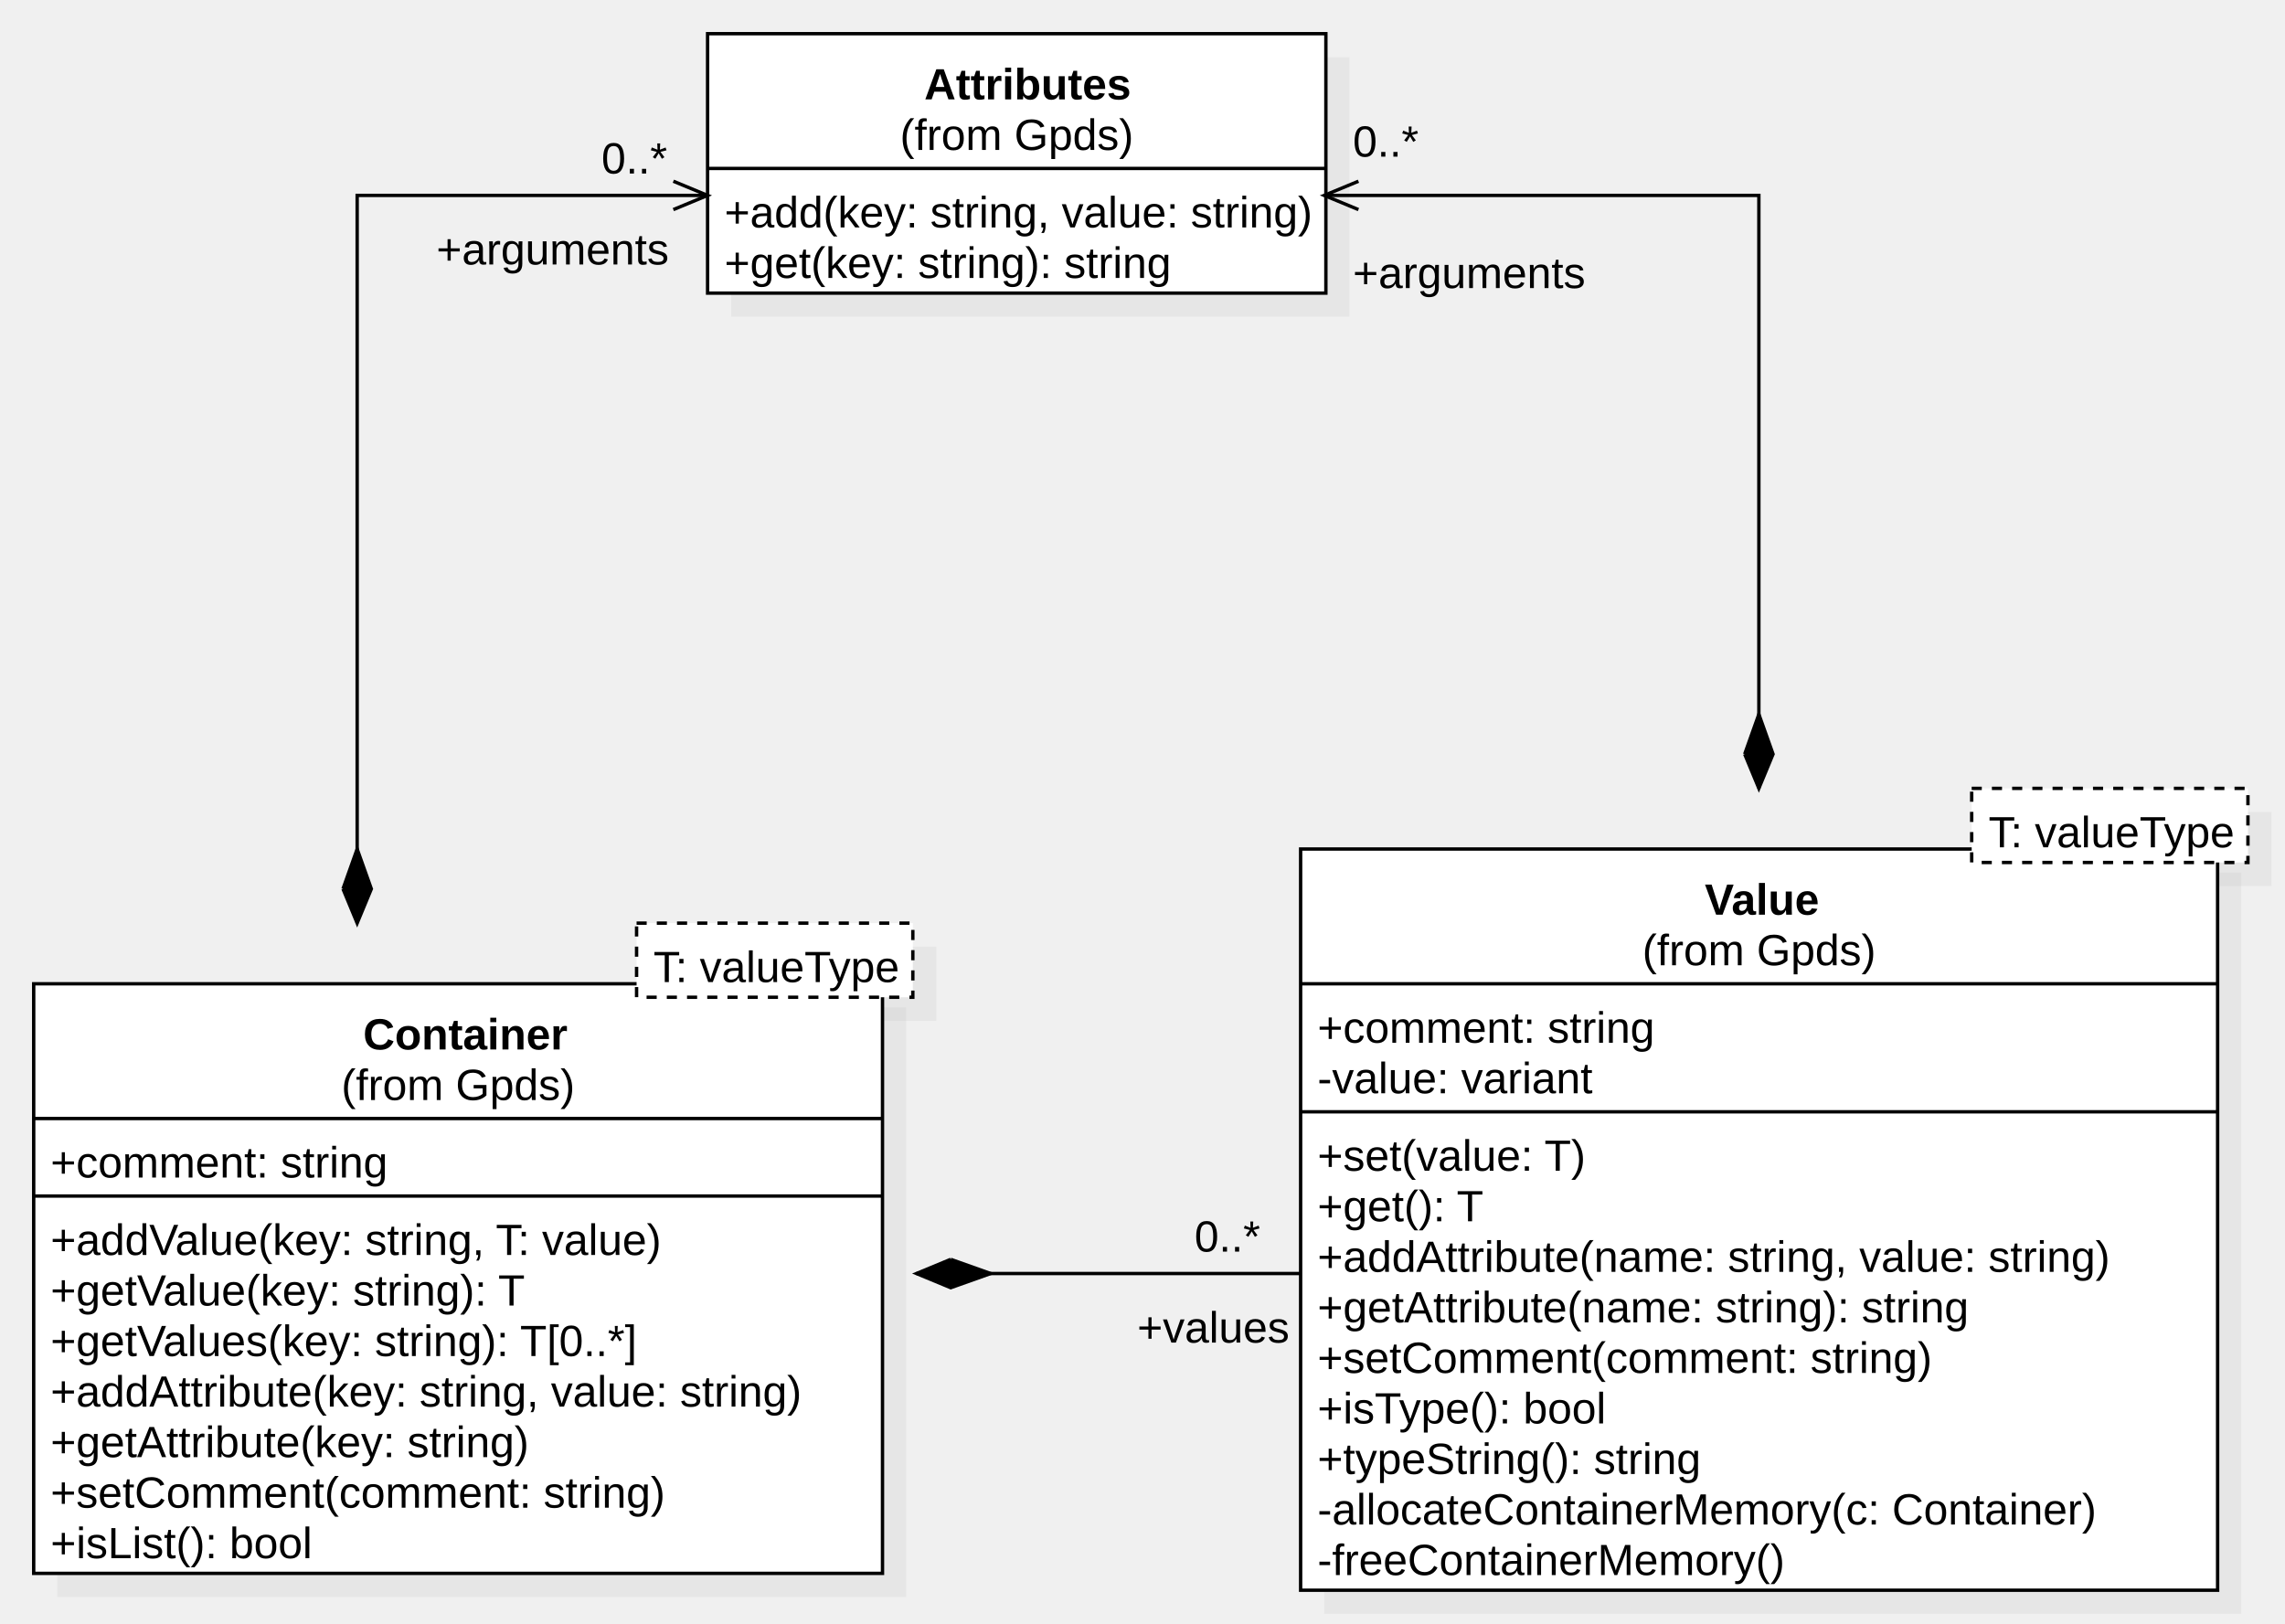
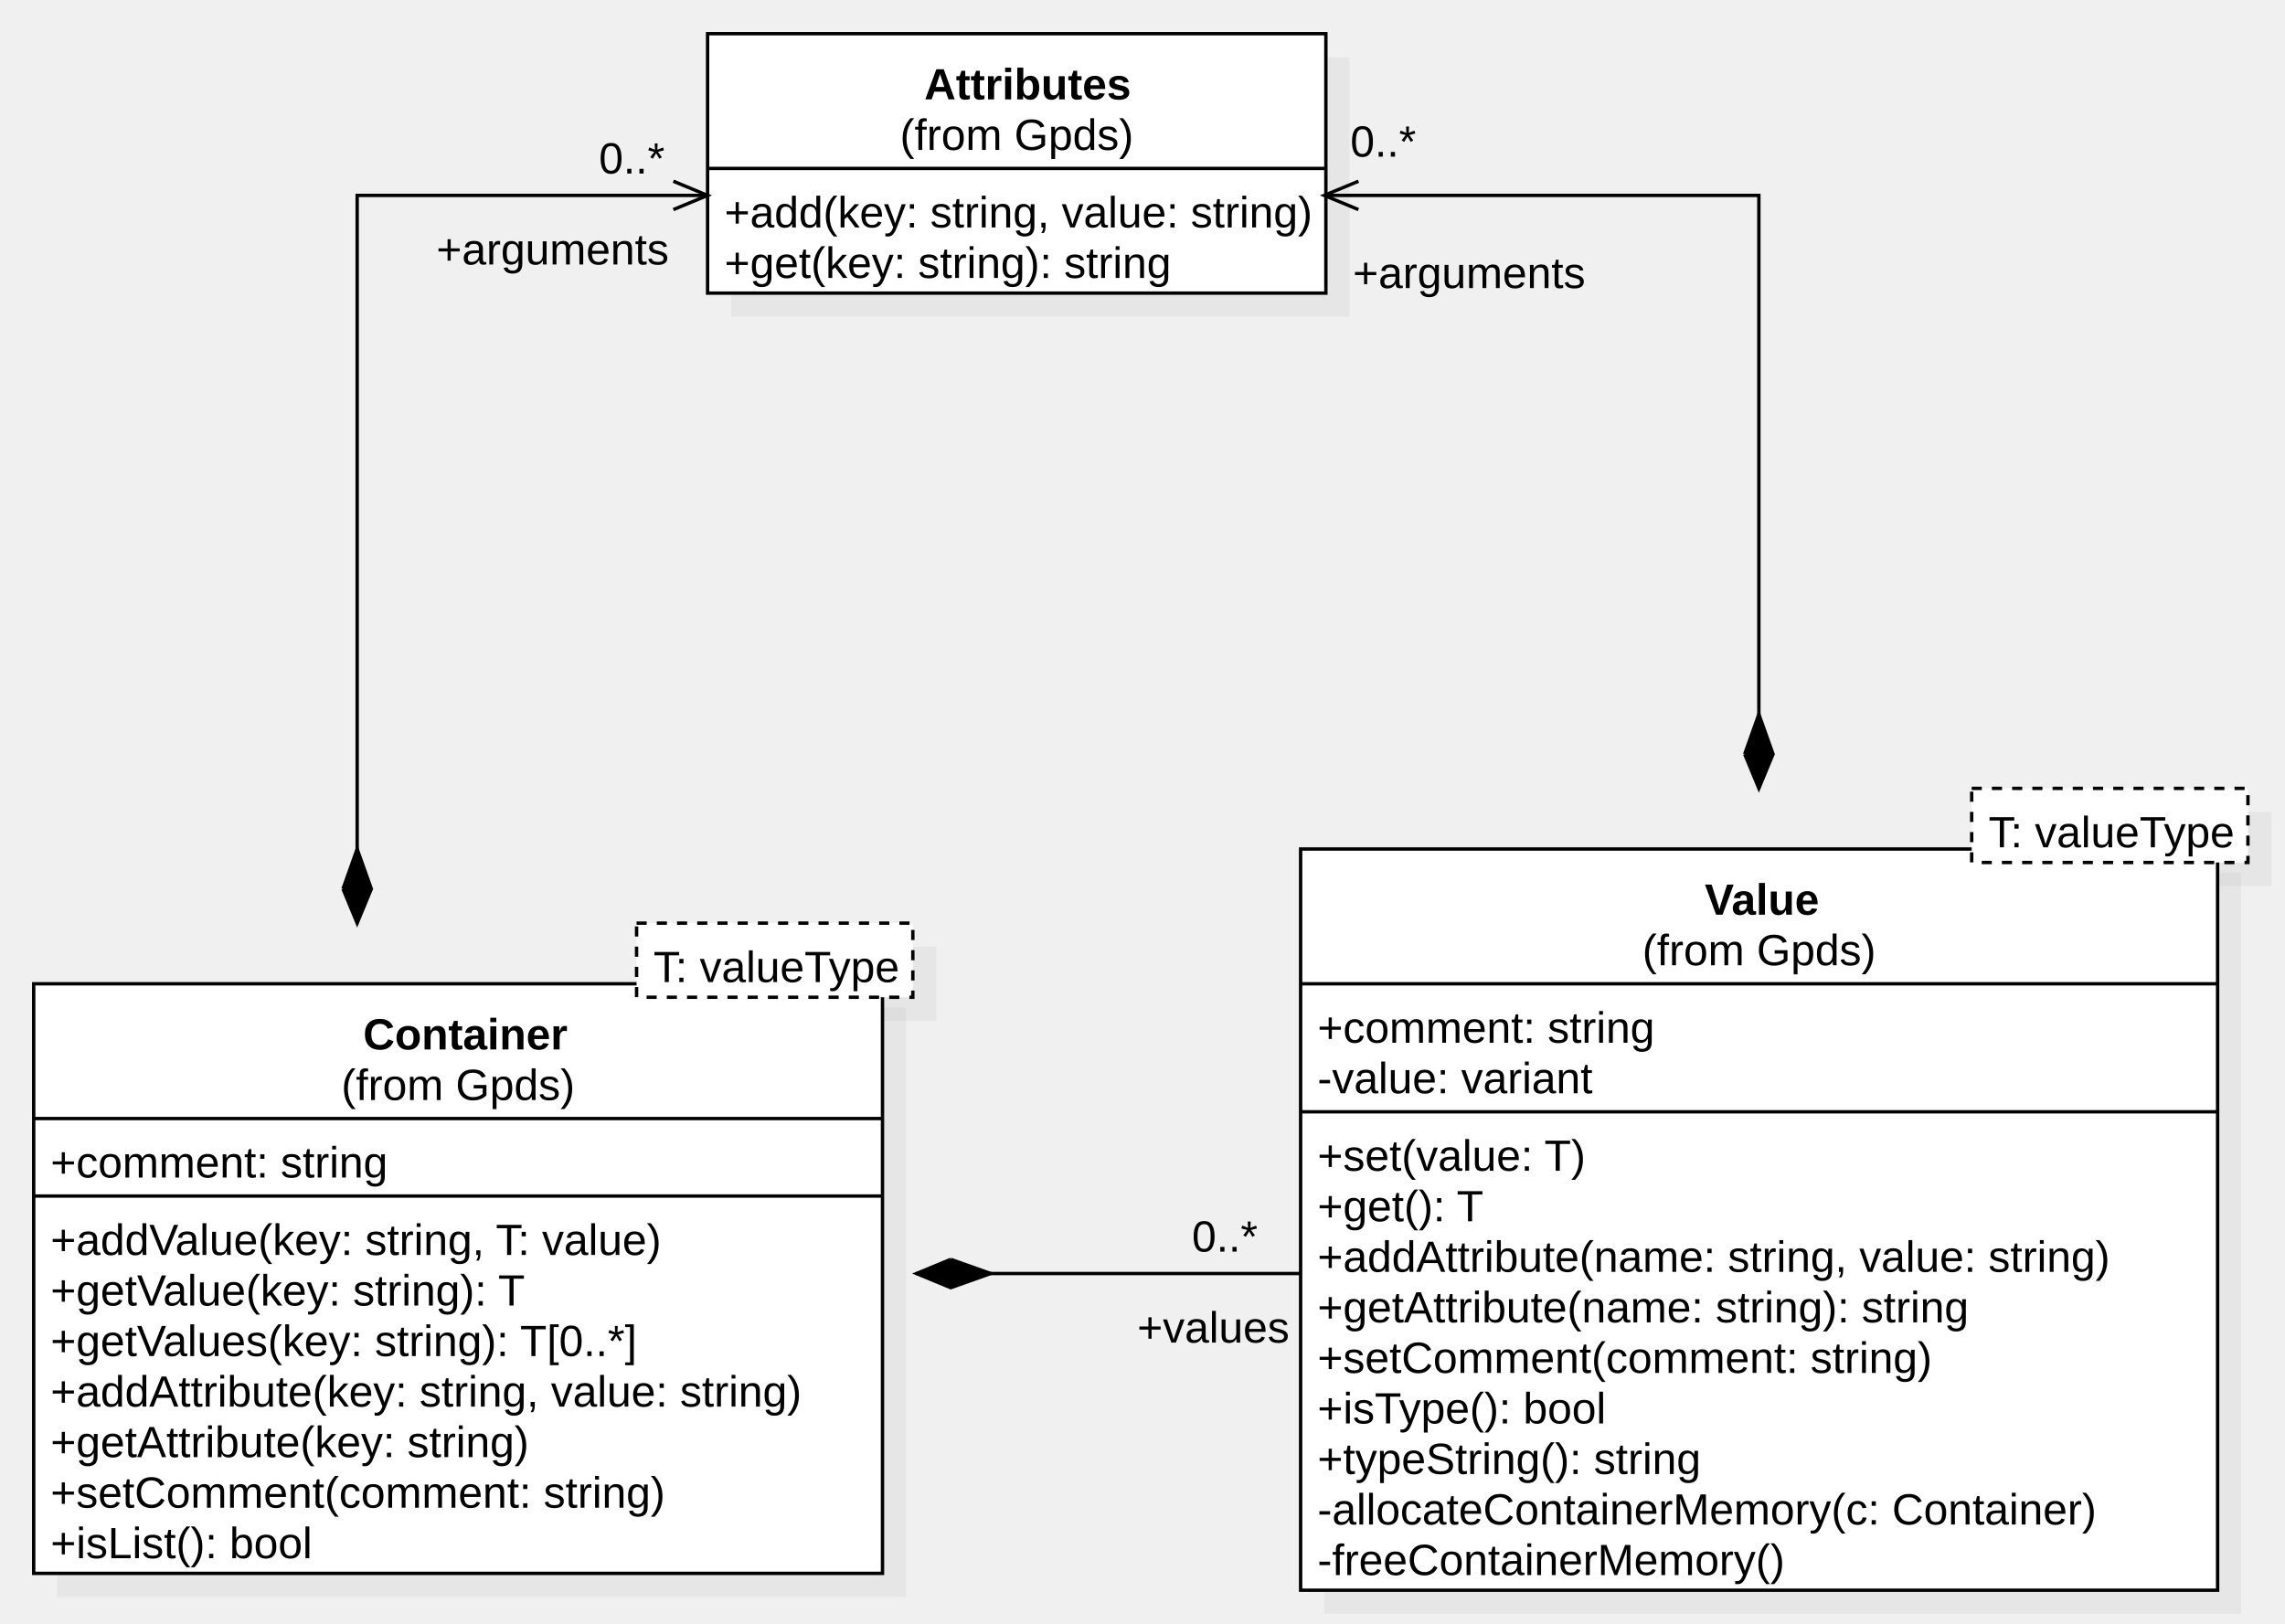
<svg xmlns="http://www.w3.org/2000/svg" version="1.1" width="678.147" height="482">
  <defs />
  <g>
    <g transform="translate(-278,-110) scale(1,1)">
      <rect fill="#C0C0C0" stroke="none" x="495" y="127" width="183.497" height="77" opacity="0.2" />
    </g>
    <g transform="translate(-278,-110) scale(1,1)">
      <rect fill="#ffffff" stroke="none" x="488" y="120" width="183.497" height="77" />
    </g>
    <g transform="translate(-278,-110) scale(1,1)">
      <path fill="none" stroke="#000000" d="M 488 120 L 671.497 120 L 671.497 197 L 488 197 L 488 120 Z Z" stroke-miterlimit="10" />
    </g>
    <g transform="translate(-278,-110) scale(1,1)">
      <path fill="none" stroke="#000000" d="M 488 160 L 671.497 160" stroke-miterlimit="10" />
    </g>
    <g transform="translate(-278,-110) scale(1,1)">
      <g>
        <path fill="none" stroke="none" />
        <text fill="#000000" stroke="none" font-family="Arial" font-size="13px" font-style="normal" font-weight="bold" text-decoration="none" x="552.292" y="139.5">Attributes</text>
      </g>
    </g>
    <g transform="translate(-278,-110) scale(1,1)">
      <g>
        <path fill="none" stroke="none" />
        <text fill="#000000" stroke="none" font-family="Arial" font-size="13px" font-style="normal" font-weight="normal" text-decoration="none" x="545.078" y="154.5">(from Gpds)</text>
      </g>
    </g>
    <g transform="translate(-278,-110) scale(1,1)">
      <g>
        <path fill="none" stroke="none" />
        <text fill="#000000" stroke="none" font-family="Arial" font-size="13px" font-style="normal" font-weight="normal" text-decoration="none" x="493" y="177.5">+add(key: string, value: string)</text>
      </g>
    </g>
    <g transform="translate(-278,-110) scale(1,1)">
      <g>
        <path fill="none" stroke="none" />
        <text fill="#000000" stroke="none" font-family="Arial" font-size="13px" font-style="normal" font-weight="normal" text-decoration="none" x="493" y="192.5">+get(key: string): string</text>
      </g>
    </g>
    <g transform="translate(-278,-110) scale(1,1)">
      <rect fill="#C0C0C0" stroke="none" x="671" y="369" width="272.147" height="220" opacity="0.2" />
    </g>
    <g transform="translate(-278,-110) scale(1,1)">
      <rect fill="#C0C0C0" stroke="none" x="870.162" y="351" width="81.985" height="22" opacity="0.2" />
    </g>
    <g transform="translate(-278,-110) scale(1,1)">
      <rect fill="#ffffff" stroke="none" x="664" y="362" width="272.147" height="220" />
    </g>
    <g transform="translate(-278,-110) scale(1,1)">
      <path fill="none" stroke="#000000" d="M 664 362 L 936.147 362 L 936.147 582 L 664 582 L 664 362 Z Z" stroke-miterlimit="10" />
    </g>
    <g transform="translate(-278,-110) scale(1,1)">
      <path fill="none" stroke="#000000" d="M 664 402 L 936.147 402" stroke-miterlimit="10" />
    </g>
    <g transform="translate(-278,-110) scale(1,1)">
      <path fill="none" stroke="#000000" d="M 664 440 L 936.147 440" stroke-miterlimit="10" />
    </g>
    <g transform="translate(-278,-110) scale(1,1)">
      <g>
        <path fill="none" stroke="none" />
        <text fill="#000000" stroke="none" font-family="Arial" font-size="13px" font-style="normal" font-weight="bold" text-decoration="none" x="783.931" y="381.5">Value</text>
      </g>
    </g>
    <g transform="translate(-278,-110) scale(1,1)">
      <g>
        <path fill="none" stroke="none" />
        <text fill="#000000" stroke="none" font-family="Arial" font-size="13px" font-style="normal" font-weight="normal" text-decoration="none" x="765.403" y="396.5">(from Gpds)</text>
      </g>
    </g>
    <g transform="translate(-278,-110) scale(1,1)">
      <g>
        <path fill="none" stroke="none" />
        <text fill="#000000" stroke="none" font-family="Arial" font-size="13px" font-style="normal" font-weight="normal" text-decoration="none" x="669" y="419.5">+comment: string</text>
      </g>
    </g>
    <g transform="translate(-278,-110) scale(1,1)">
      <g>
        <path fill="none" stroke="none" />
        <text fill="#000000" stroke="none" font-family="Arial" font-size="13px" font-style="normal" font-weight="normal" text-decoration="none" x="669" y="434.5">-value: variant</text>
      </g>
    </g>
    <g transform="translate(-278,-110) scale(1,1)">
      <g>
        <path fill="none" stroke="none" />
        <text fill="#000000" stroke="none" font-family="Arial" font-size="13px" font-style="normal" font-weight="normal" text-decoration="none" x="669" y="457.5">+set(value: T)</text>
      </g>
    </g>
    <g transform="translate(-278,-110) scale(1,1)">
      <g>
        <path fill="none" stroke="none" />
        <text fill="#000000" stroke="none" font-family="Arial" font-size="13px" font-style="normal" font-weight="normal" text-decoration="none" x="669" y="472.5">+get(): T</text>
      </g>
    </g>
    <g transform="translate(-278,-110) scale(1,1)">
      <g>
        <path fill="none" stroke="none" />
        <text fill="#000000" stroke="none" font-family="Arial" font-size="13px" font-style="normal" font-weight="normal" text-decoration="none" x="669" y="487.5">+addAttribute(name: string, value: string)</text>
      </g>
    </g>
    <g transform="translate(-278,-110) scale(1,1)">
      <g>
        <path fill="none" stroke="none" />
        <text fill="#000000" stroke="none" font-family="Arial" font-size="13px" font-style="normal" font-weight="normal" text-decoration="none" x="669" y="502.5">+getAttribute(name: string): string</text>
      </g>
    </g>
    <g transform="translate(-278,-110) scale(1,1)">
      <g>
        <path fill="none" stroke="none" />
        <text fill="#000000" stroke="none" font-family="Arial" font-size="13px" font-style="normal" font-weight="normal" text-decoration="none" x="669" y="517.5">+setComment(comment: string)</text>
      </g>
    </g>
    <g transform="translate(-278,-110) scale(1,1)">
      <g>
        <path fill="none" stroke="none" />
        <text fill="#000000" stroke="none" font-family="Arial" font-size="13px" font-style="normal" font-weight="normal" text-decoration="none" x="669" y="532.5">+isType(): bool</text>
      </g>
    </g>
    <g transform="translate(-278,-110) scale(1,1)">
      <g>
        <path fill="none" stroke="none" />
        <text fill="#000000" stroke="none" font-family="Arial" font-size="13px" font-style="normal" font-weight="normal" text-decoration="none" x="669" y="547.5">+typeString(): string</text>
      </g>
    </g>
    <g transform="translate(-278,-110) scale(1,1)">
      <g>
        <path fill="none" stroke="none" />
        <text fill="#000000" stroke="none" font-family="Arial" font-size="13px" font-style="normal" font-weight="normal" text-decoration="none" x="669" y="562.5">-allocateContainerMemory(c: Container)</text>
      </g>
    </g>
    <g transform="translate(-278,-110) scale(1,1)">
      <g>
        <path fill="none" stroke="none" />
        <text fill="#000000" stroke="none" font-family="Arial" font-size="13px" font-style="normal" font-weight="normal" text-decoration="none" x="669" y="577.5">-freeContainerMemory()</text>
      </g>
    </g>
    <g transform="translate(-278,-110) scale(1,1)">
      <rect fill="#ffffff" stroke="none" x="863.162" y="344" width="81.985" height="22" />
    </g>
    <g transform="translate(-278,-110) scale(1,1)">
      <path fill="none" stroke="#000000" d="M 863.162 344 L 945.147 344 L 945.147 366 L 863.162 366 L 863.162 344 Z Z" stroke-miterlimit="10" stroke-dasharray="3" />
    </g>
    <g transform="translate(-278,-110) scale(1,1)">
      <g>
        <path fill="none" stroke="none" />
        <text fill="#000000" stroke="none" font-family="Arial" font-size="13px" font-style="normal" font-weight="normal" text-decoration="none" x="868.162" y="361.5">T: valueType</text>
      </g>
    </g>
    <g transform="translate(-278,-110) scale(1,1)">
      <rect fill="#C0C0C0" stroke="none" x="295" y="409" width="251.911" height="175" opacity="0.2" />
    </g>
    <g transform="translate(-278,-110) scale(1,1)">
      <rect fill="#C0C0C0" stroke="none" x="473.925" y="391" width="81.985" height="22" opacity="0.2" />
    </g>
    <g transform="translate(-278,-110) scale(1,1)">
      <rect fill="#ffffff" stroke="none" x="288" y="402" width="251.911" height="175" />
    </g>
    <g transform="translate(-278,-110) scale(1,1)">
      <path fill="none" stroke="#000000" d="M 288 402 L 539.911 402 L 539.911 577 L 288 577 L 288 402 Z Z" stroke-miterlimit="10" />
    </g>
    <g transform="translate(-278,-110) scale(1,1)">
      <path fill="none" stroke="#000000" d="M 288 442 L 539.911 442" stroke-miterlimit="10" />
    </g>
    <g transform="translate(-278,-110) scale(1,1)">
      <path fill="none" stroke="#000000" d="M 288 465 L 539.911 465" stroke-miterlimit="10" />
    </g>
    <g transform="translate(-278,-110) scale(1,1)">
      <g>
        <path fill="none" stroke="none" />
        <text fill="#000000" stroke="none" font-family="Arial" font-size="13px" font-style="normal" font-weight="bold" text-decoration="none" x="385.772" y="421.5">Container</text>
      </g>
    </g>
    <g transform="translate(-278,-110) scale(1,1)">
      <g>
        <path fill="none" stroke="none" />
        <text fill="#000000" stroke="none" font-family="Arial" font-size="13px" font-style="normal" font-weight="normal" text-decoration="none" x="379.284" y="436.5">(from Gpds)</text>
      </g>
    </g>
    <g transform="translate(-278,-110) scale(1,1)">
      <g>
        <path fill="none" stroke="none" />
        <text fill="#000000" stroke="none" font-family="Arial" font-size="13px" font-style="normal" font-weight="normal" text-decoration="none" x="293" y="459.5">+comment: string</text>
      </g>
    </g>
    <g transform="translate(-278,-110) scale(1,1)">
      <g>
        <path fill="none" stroke="none" />
        <text fill="#000000" stroke="none" font-family="Arial" font-size="13px" font-style="normal" font-weight="normal" text-decoration="none" x="293" y="482.5">+addValue(key: string, T: value)</text>
      </g>
    </g>
    <g transform="translate(-278,-110) scale(1,1)">
      <g>
        <path fill="none" stroke="none" />
        <text fill="#000000" stroke="none" font-family="Arial" font-size="13px" font-style="normal" font-weight="normal" text-decoration="none" x="293" y="497.5">+getValue(key: string): T</text>
      </g>
    </g>
    <g transform="translate(-278,-110) scale(1,1)">
      <g>
        <path fill="none" stroke="none" />
        <text fill="#000000" stroke="none" font-family="Arial" font-size="13px" font-style="normal" font-weight="normal" text-decoration="none" x="293" y="512.5">+getValues(key: string): T[0..*]</text>
      </g>
    </g>
    <g transform="translate(-278,-110) scale(1,1)">
      <g>
        <path fill="none" stroke="none" />
        <text fill="#000000" stroke="none" font-family="Arial" font-size="13px" font-style="normal" font-weight="normal" text-decoration="none" x="293" y="527.5">+addAttribute(key: string, value: string)</text>
      </g>
    </g>
    <g transform="translate(-278,-110) scale(1,1)">
      <g>
        <path fill="none" stroke="none" />
        <text fill="#000000" stroke="none" font-family="Arial" font-size="13px" font-style="normal" font-weight="normal" text-decoration="none" x="293" y="542.5">+getAttribute(key: string)</text>
      </g>
    </g>
    <g transform="translate(-278,-110) scale(1,1)">
      <g>
        <path fill="none" stroke="none" />
        <text fill="#000000" stroke="none" font-family="Arial" font-size="13px" font-style="normal" font-weight="normal" text-decoration="none" x="293" y="557.5">+setComment(comment: string)</text>
      </g>
    </g>
    <g transform="translate(-278,-110) scale(1,1)">
      <g>
        <path fill="none" stroke="none" />
        <text fill="#000000" stroke="none" font-family="Arial" font-size="13px" font-style="normal" font-weight="normal" text-decoration="none" x="293" y="572.5">+isList(): bool</text>
      </g>
    </g>
    <g transform="translate(-278,-110) scale(1,1)">
      <rect fill="#ffffff" stroke="none" x="466.925" y="384" width="81.985" height="22" />
    </g>
    <g transform="translate(-278,-110) scale(1,1)">
      <path fill="none" stroke="#000000" d="M 466.925 384 L 548.911 384 L 548.911 406 L 466.925 406 L 466.925 384 Z Z" stroke-miterlimit="10" stroke-dasharray="3" />
    </g>
    <g transform="translate(-278,-110) scale(1,1)">
      <g>
        <path fill="none" stroke="none" />
        <text fill="#000000" stroke="none" font-family="Arial" font-size="13px" font-style="normal" font-weight="normal" text-decoration="none" x="471.925" y="401.5">T: valueType</text>
      </g>
    </g>
    <g transform="translate(-278,-110) scale(1,1)">
      <path fill="none" stroke="#000000" d="M 671 168 L 800 168 L 800 344" stroke-miterlimit="10" />
    </g>
    <g transform="translate(-278,-110) scale(1,1)">
      <path fill="#000000" stroke="none" d="M 795.79 333.837 L 800 344 L 804.21 333.837 L 800 322" />
    </g>
    <g transform="translate(-278,-110) scale(1,1)">
      <path fill="none" stroke="#000000" d="M 795.79 333.837 L 800 344 L 804.21 333.837 L 800 322 L 795.79 333.837" stroke-miterlimit="10" />
    </g>
    <g transform="translate(-278,-110) scale(1,1)">
      <path fill="none" stroke="#000000" d="M 681.163 163.79 L 671 168 L 681.163 172.21" stroke-miterlimit="10" />
    </g>
    <g transform="translate(-278,-110) scale(1,1)">
      <g>
        <path fill="none" stroke="none" />
        <text fill="#000000" stroke="none" font-family="Arial" font-size="13px" font-style="normal" font-weight="normal" text-decoration="none" x="679.5" y="195.5">+arguments</text>
      </g>
    </g>
    <g transform="translate(-278,-110) scale(1,1)">
      <g>
        <path fill="none" stroke="none" />
-         <text fill="#000000" stroke="none" font-family="Arial" font-size="13px" font-style="normal" font-weight="normal" text-decoration="none" x="679.5" y="156.5">0..*</text>
+         <text fill="#000000" stroke="none" font-family="Arial" font-size="13px" font-style="normal" font-weight="normal" text-decoration="none" x="678.744" y="156.5">0..*</text>
      </g>
    </g>
    <g transform="translate(-278,-110) scale(1,1)">
      <path fill="none" stroke="#000000" d="M 488 168 L 384 168 L 384 384" stroke-miterlimit="10" />
    </g>
    <g transform="translate(-278,-110) scale(1,1)">
      <path fill="#000000" stroke="none" d="M 379.79 373.837 L 384 384 L 388.21 373.837 L 384 362" />
    </g>
    <g transform="translate(-278,-110) scale(1,1)">
      <path fill="none" stroke="#000000" d="M 379.79 373.837 L 384 384 L 388.21 373.837 L 384 362 L 379.79 373.837" stroke-miterlimit="10" />
    </g>
    <g transform="translate(-278,-110) scale(1,1)">
      <path fill="none" stroke="#000000" d="M 477.837 172.21 L 488 168 L 477.837 163.79" stroke-miterlimit="10" />
    </g>
    <g transform="translate(-278,-110) scale(1,1)">
      <g>
        <path fill="none" stroke="none" />
        <text fill="#000000" stroke="none" font-family="Arial" font-size="13px" font-style="normal" font-weight="normal" text-decoration="none" x="407.5" y="188.5">+arguments</text>
      </g>
    </g>
    <g transform="translate(-278,-110) scale(1,1)">
      <g>
        <path fill="none" stroke="none" />
-         <text fill="#000000" stroke="none" font-family="Arial" font-size="13px" font-style="normal" font-weight="normal" text-decoration="none" x="456.5" y="161.5">0..*</text>
+         <text fill="#000000" stroke="none" font-family="Arial" font-size="13px" font-style="normal" font-weight="normal" text-decoration="none" x="455.744" y="161.5">0..*</text>
      </g>
    </g>
    <g transform="translate(-278,-110) scale(1,1)">
      <path fill="none" stroke="#000000" d="M 664 488 L 550 488" stroke-miterlimit="10" />
    </g>
    <g transform="translate(-278,-110) scale(1,1)">
      <path fill="#000000" stroke="none" d="M 560.163 483.79 L 550 488 L 560.163 492.21 L 572 488" />
    </g>
    <g transform="translate(-278,-110) scale(1,1)">
      <path fill="none" stroke="#000000" d="M 560.163 483.79 L 550 488 L 560.163 492.21 L 572 488 L 560.163 483.79" stroke-miterlimit="10" />
    </g>
    <g transform="translate(-278,-110) scale(1,1)">
      <g>
        <path fill="none" stroke="none" />
        <text fill="#000000" stroke="none" font-family="Arial" font-size="13px" font-style="normal" font-weight="normal" text-decoration="none" x="615.5" y="508.5">+values</text>
      </g>
    </g>
    <g transform="translate(-278,-110) scale(1,1)">
      <g>
        <path fill="none" stroke="none" />
-         <text fill="#000000" stroke="none" font-family="Arial" font-size="13px" font-style="normal" font-weight="normal" text-decoration="none" x="632.5" y="481.5">0..*</text>
+         <text fill="#000000" stroke="none" font-family="Arial" font-size="13px" font-style="normal" font-weight="normal" text-decoration="none" x="631.744" y="481.5">0..*</text>
      </g>
    </g>
  </g>
</svg>
